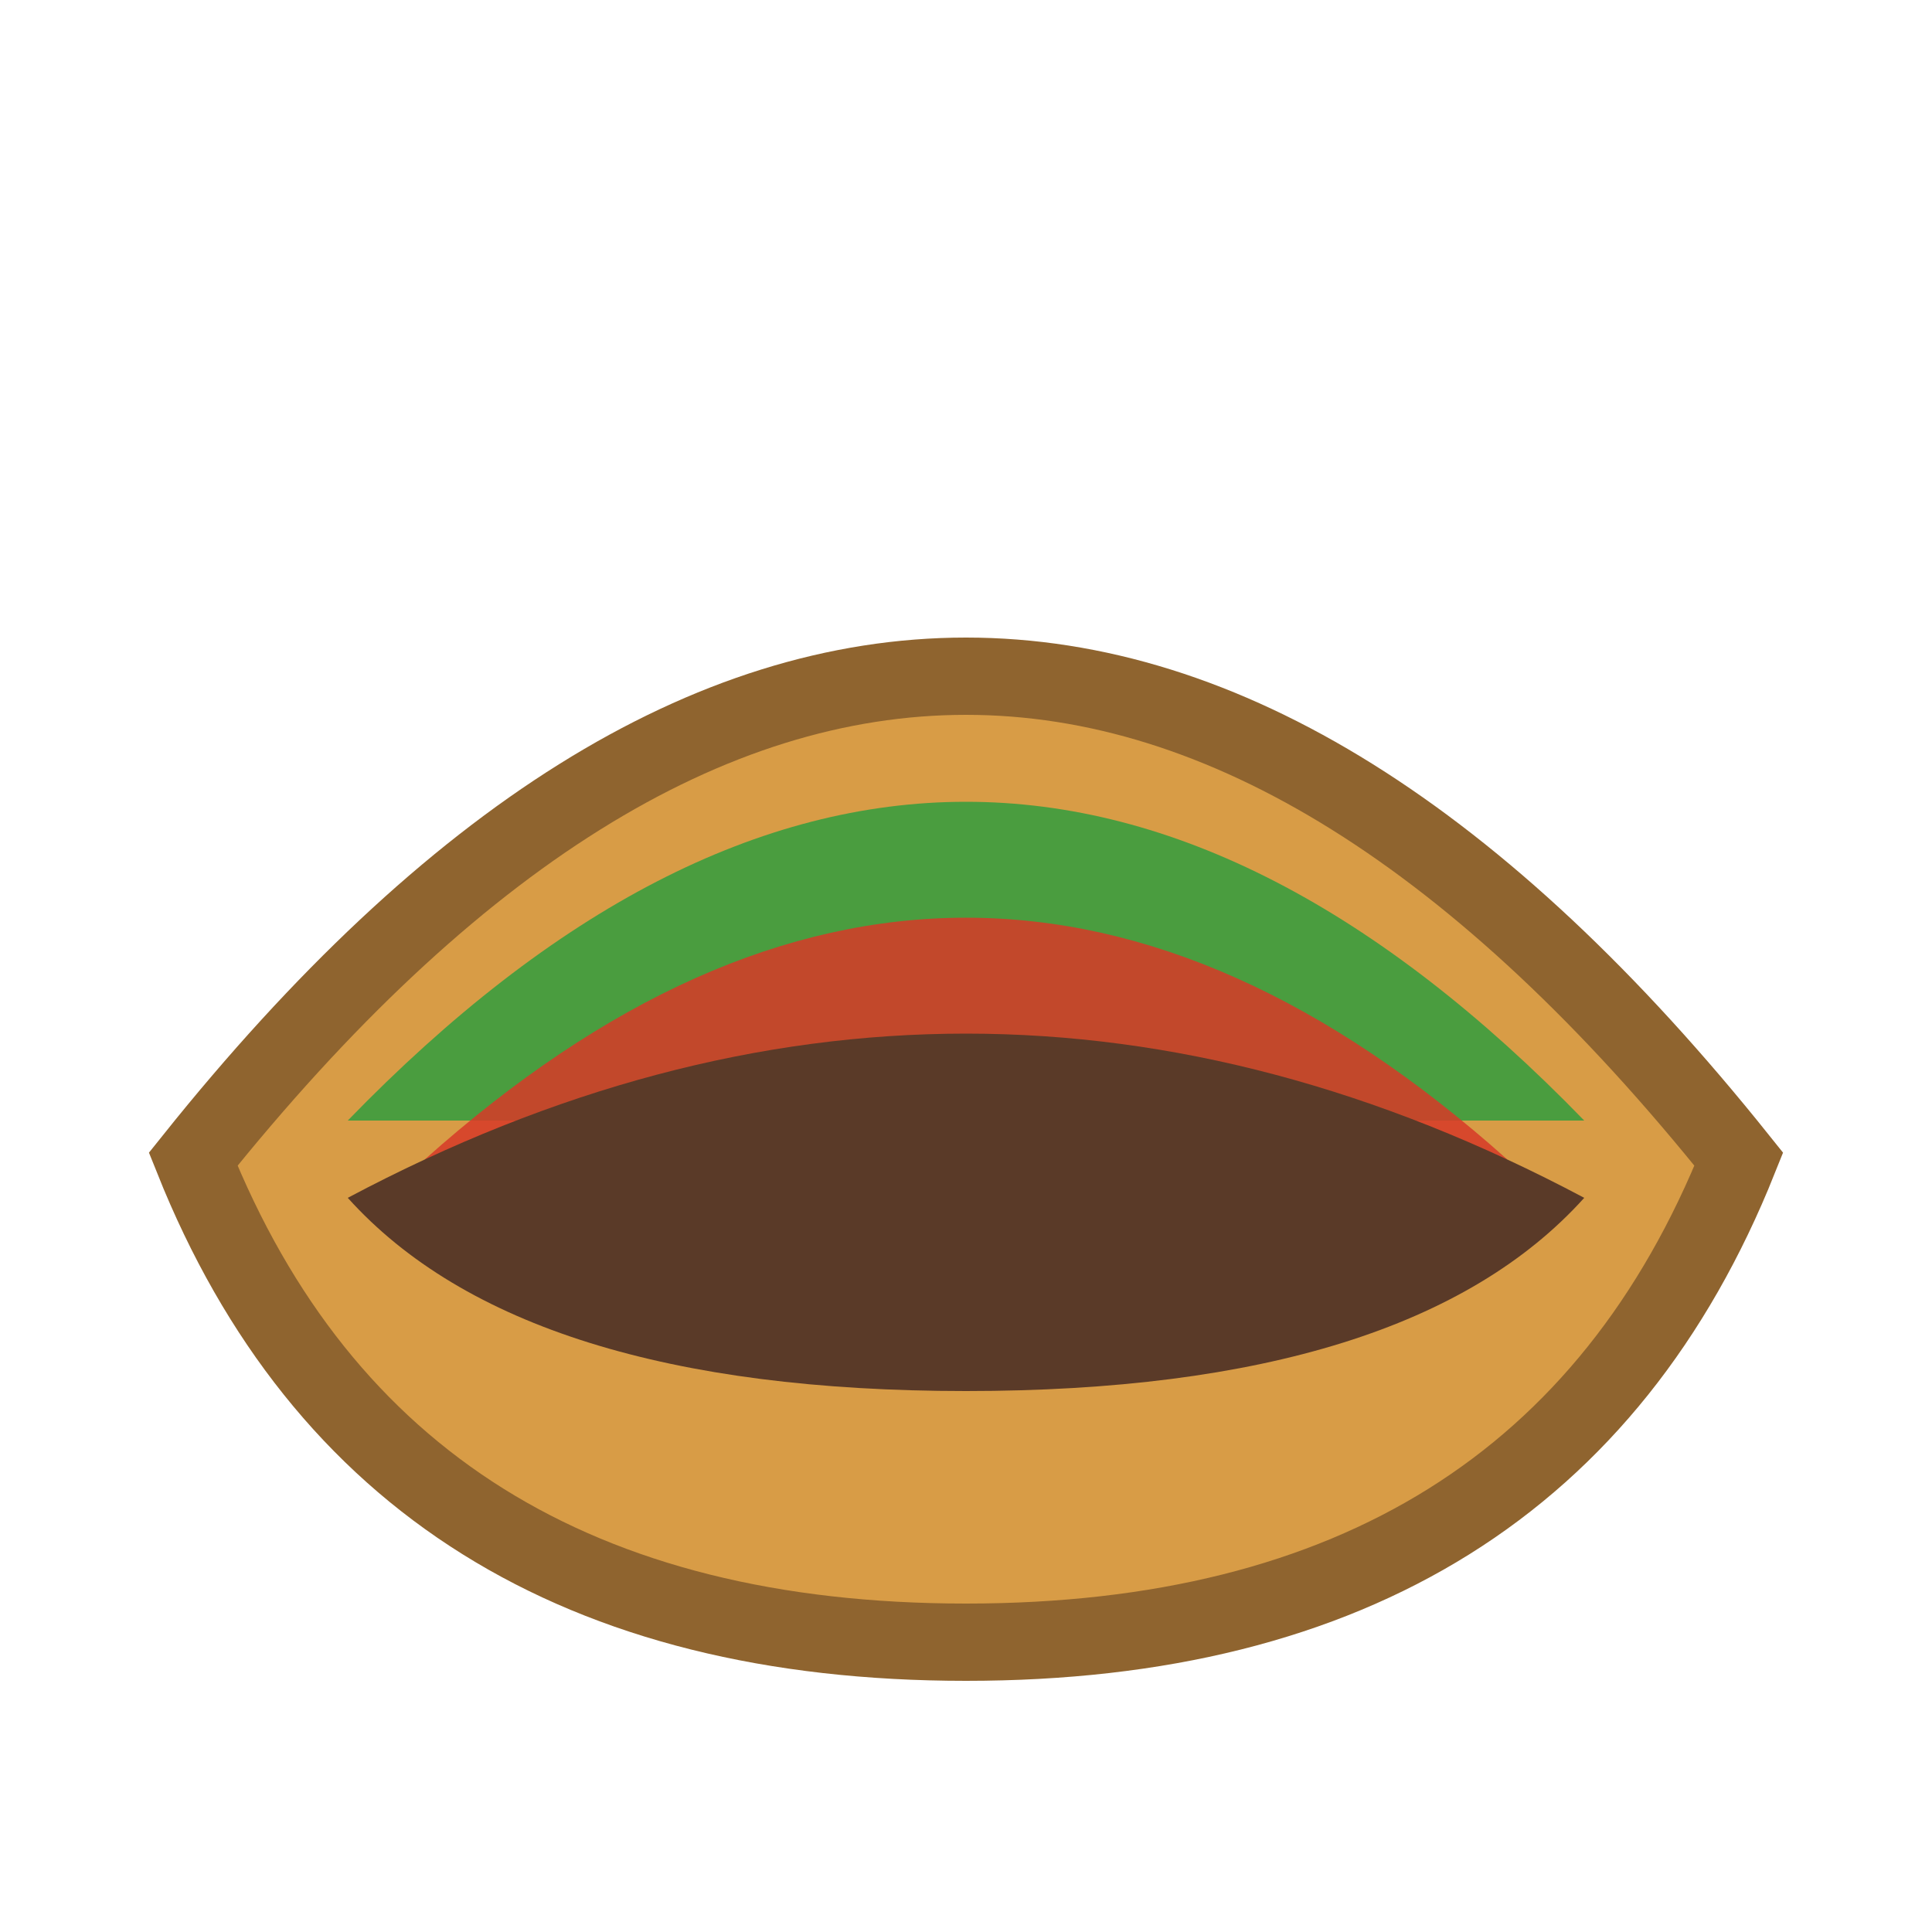
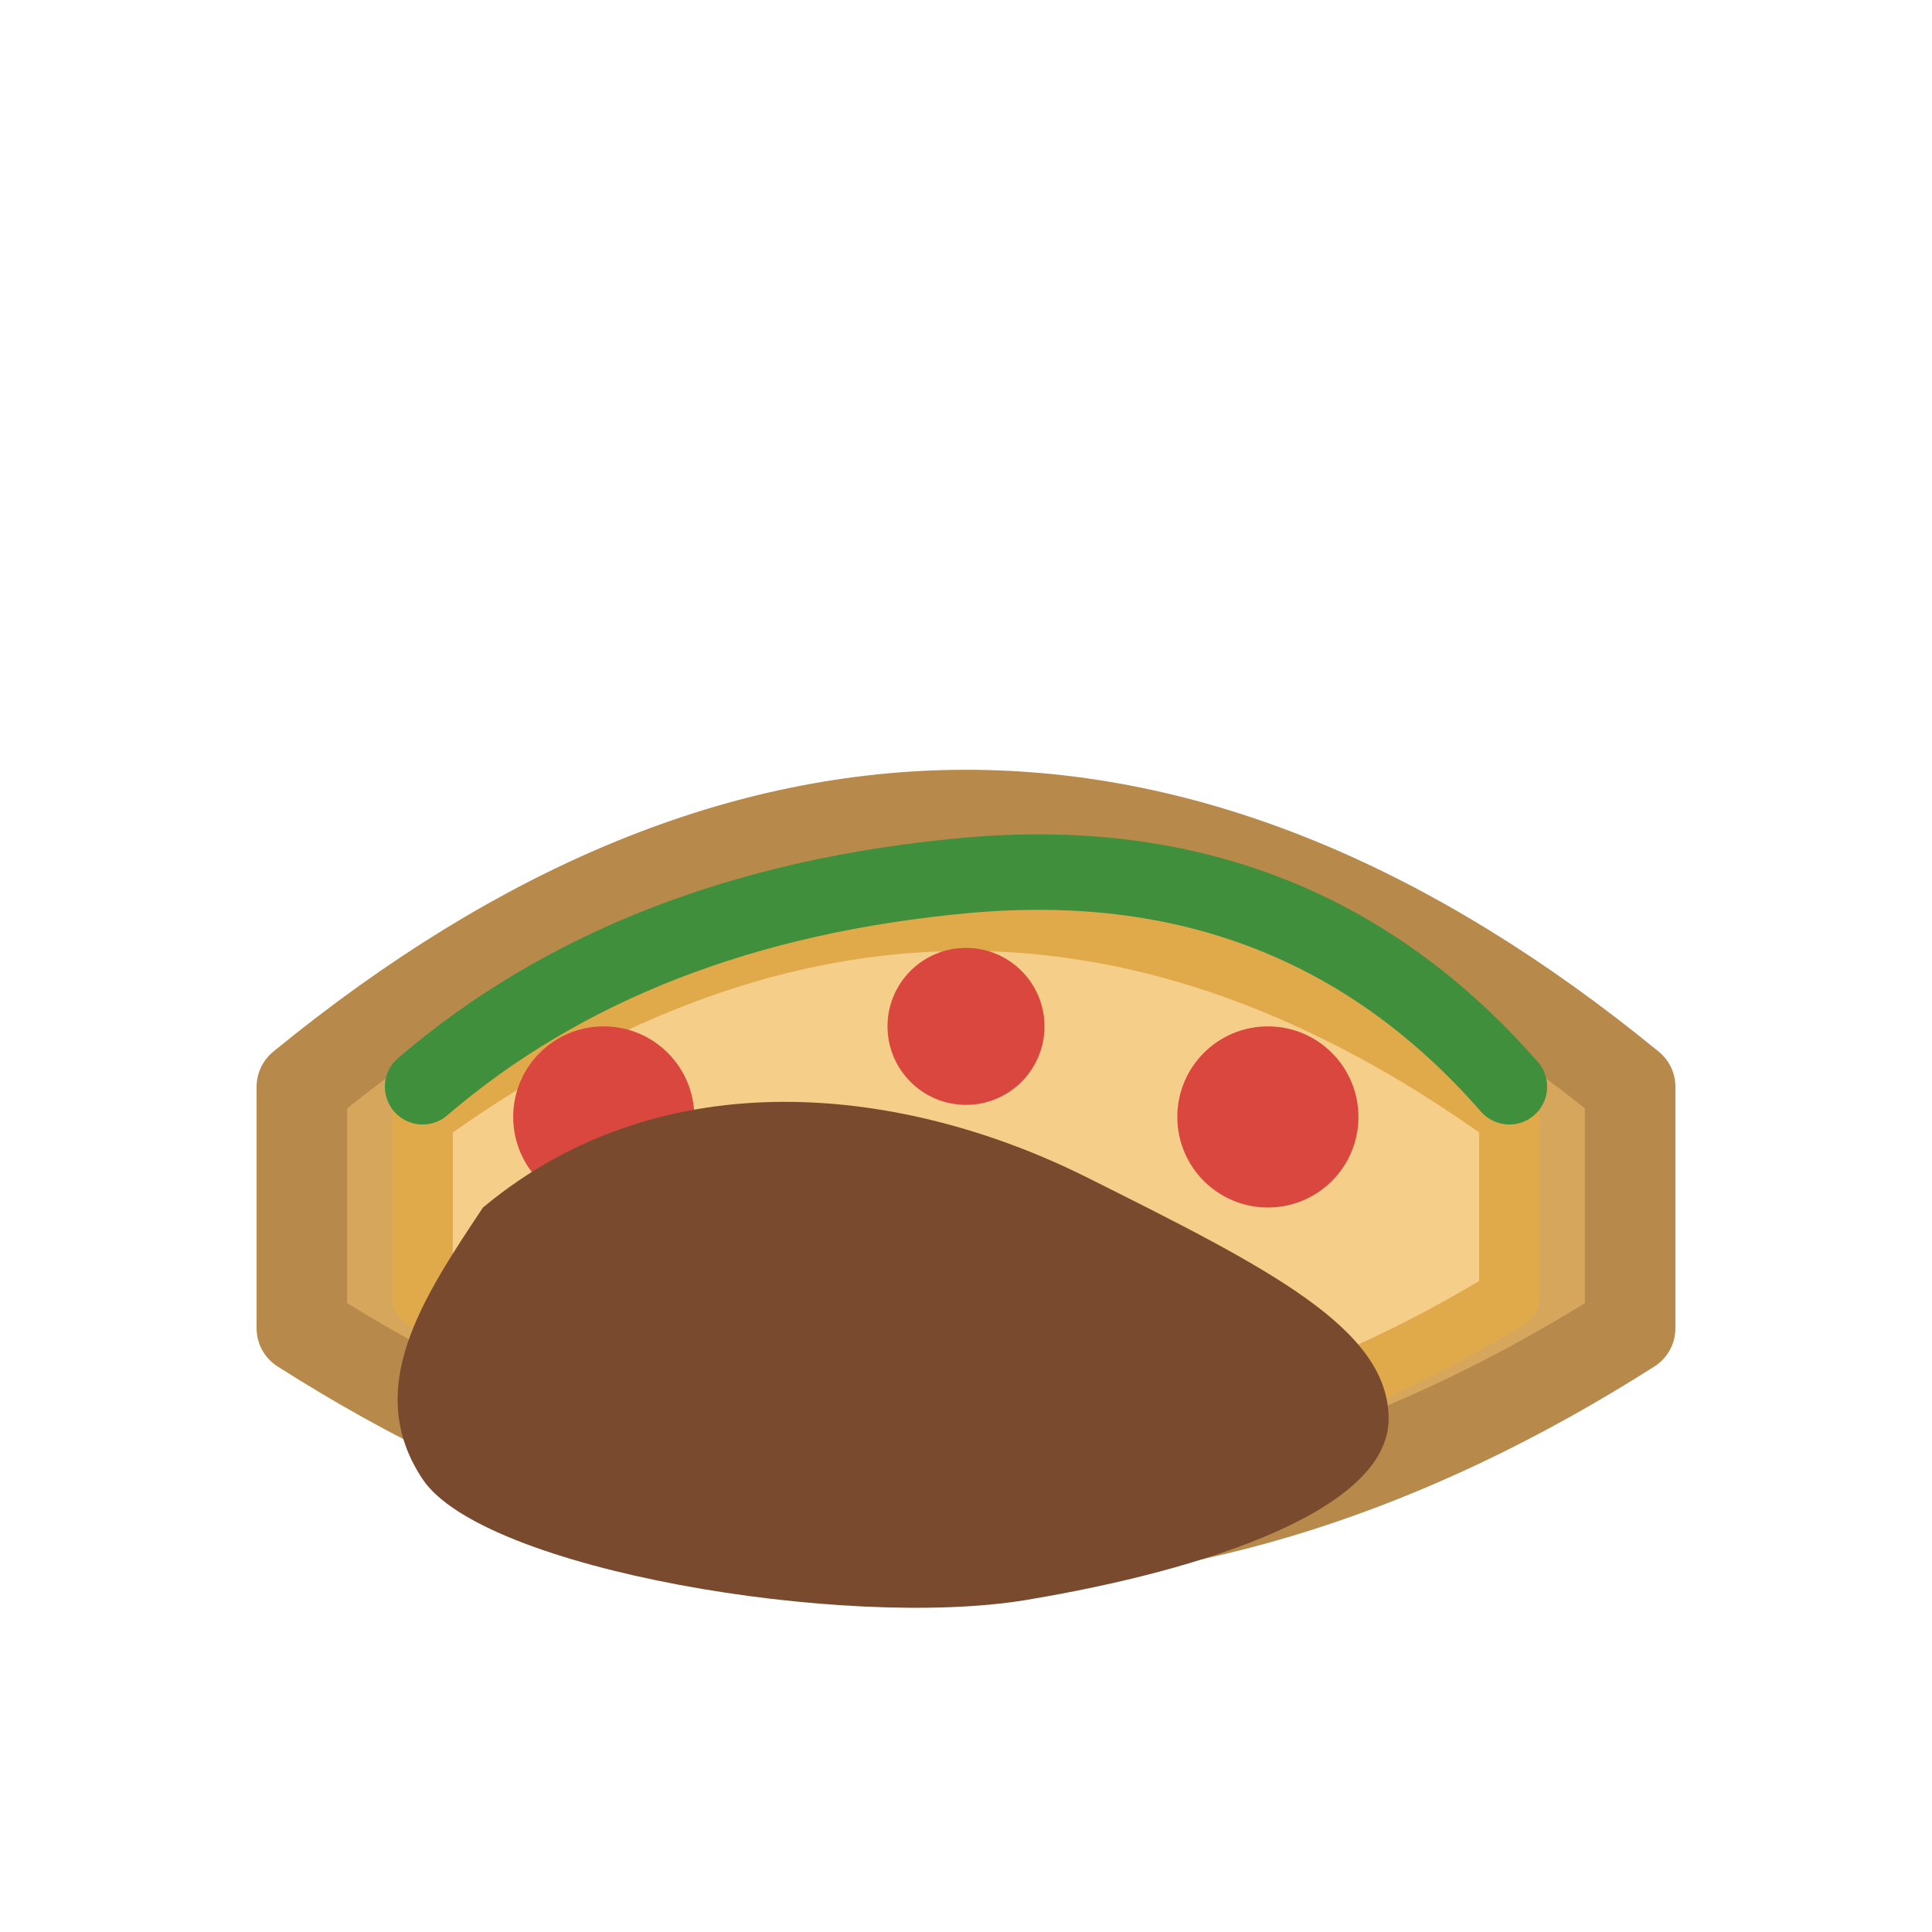
- <svg xmlns="http://www.w3.org/2000/svg" width="35" height="35" viewBox="0 0 100 100" role="img" aria-label="Taco icon">
-   <path d="M10 60 Q50 10 90 60 Q80 85 50 85 Q20 85 10 60 Z" fill="#d89c46" stroke="#8f642f" stroke-width="4" />
-   <path d="M18 58 Q50 25 82 58" fill="#4a9d3f" />
-   <path d="M22 60 Q50 35 78 60" fill="#d73928" opacity="0.85" />
-   <path d="M18 62 Q50 45 82 62 Q73 72 50 72 Q27 72 18 62 Z" fill="#5a3a28" />
+ <svg xmlns="http://www.w3.org/2000/svg" viewBox="0 0 64 64">
+   <path d="M10 36q22-18 44 0v8q-22 14-44 0z" fill="#d6a65d" stroke="#b7894a" stroke-width="3" stroke-linejoin="round" />
+   <path d="M14 37q18-13 36 0v6q-18 11-36 0z" fill="#f5ce8a" stroke="#e0aa4b" stroke-width="2" stroke-linejoin="round" />
+   <path d="M14 36q7-6 18-7t18 7" fill="none" stroke="#3f8f3d" stroke-width="2.5" stroke-linecap="round" />
+   <circle cx="20" cy="37" r="3" fill="#d9473e" />
+   <circle cx="32" cy="34" r="2.6" fill="#d9473e" />
+   <circle cx="42" cy="37" r="3" fill="#d9473e" />
+   <path d="M16 40c6-5 14-4 20-1s10 5 10 8-6 5-12 6-18-1-20-4 0-6 2-9z" fill="#7a4a2e" />
</svg>
